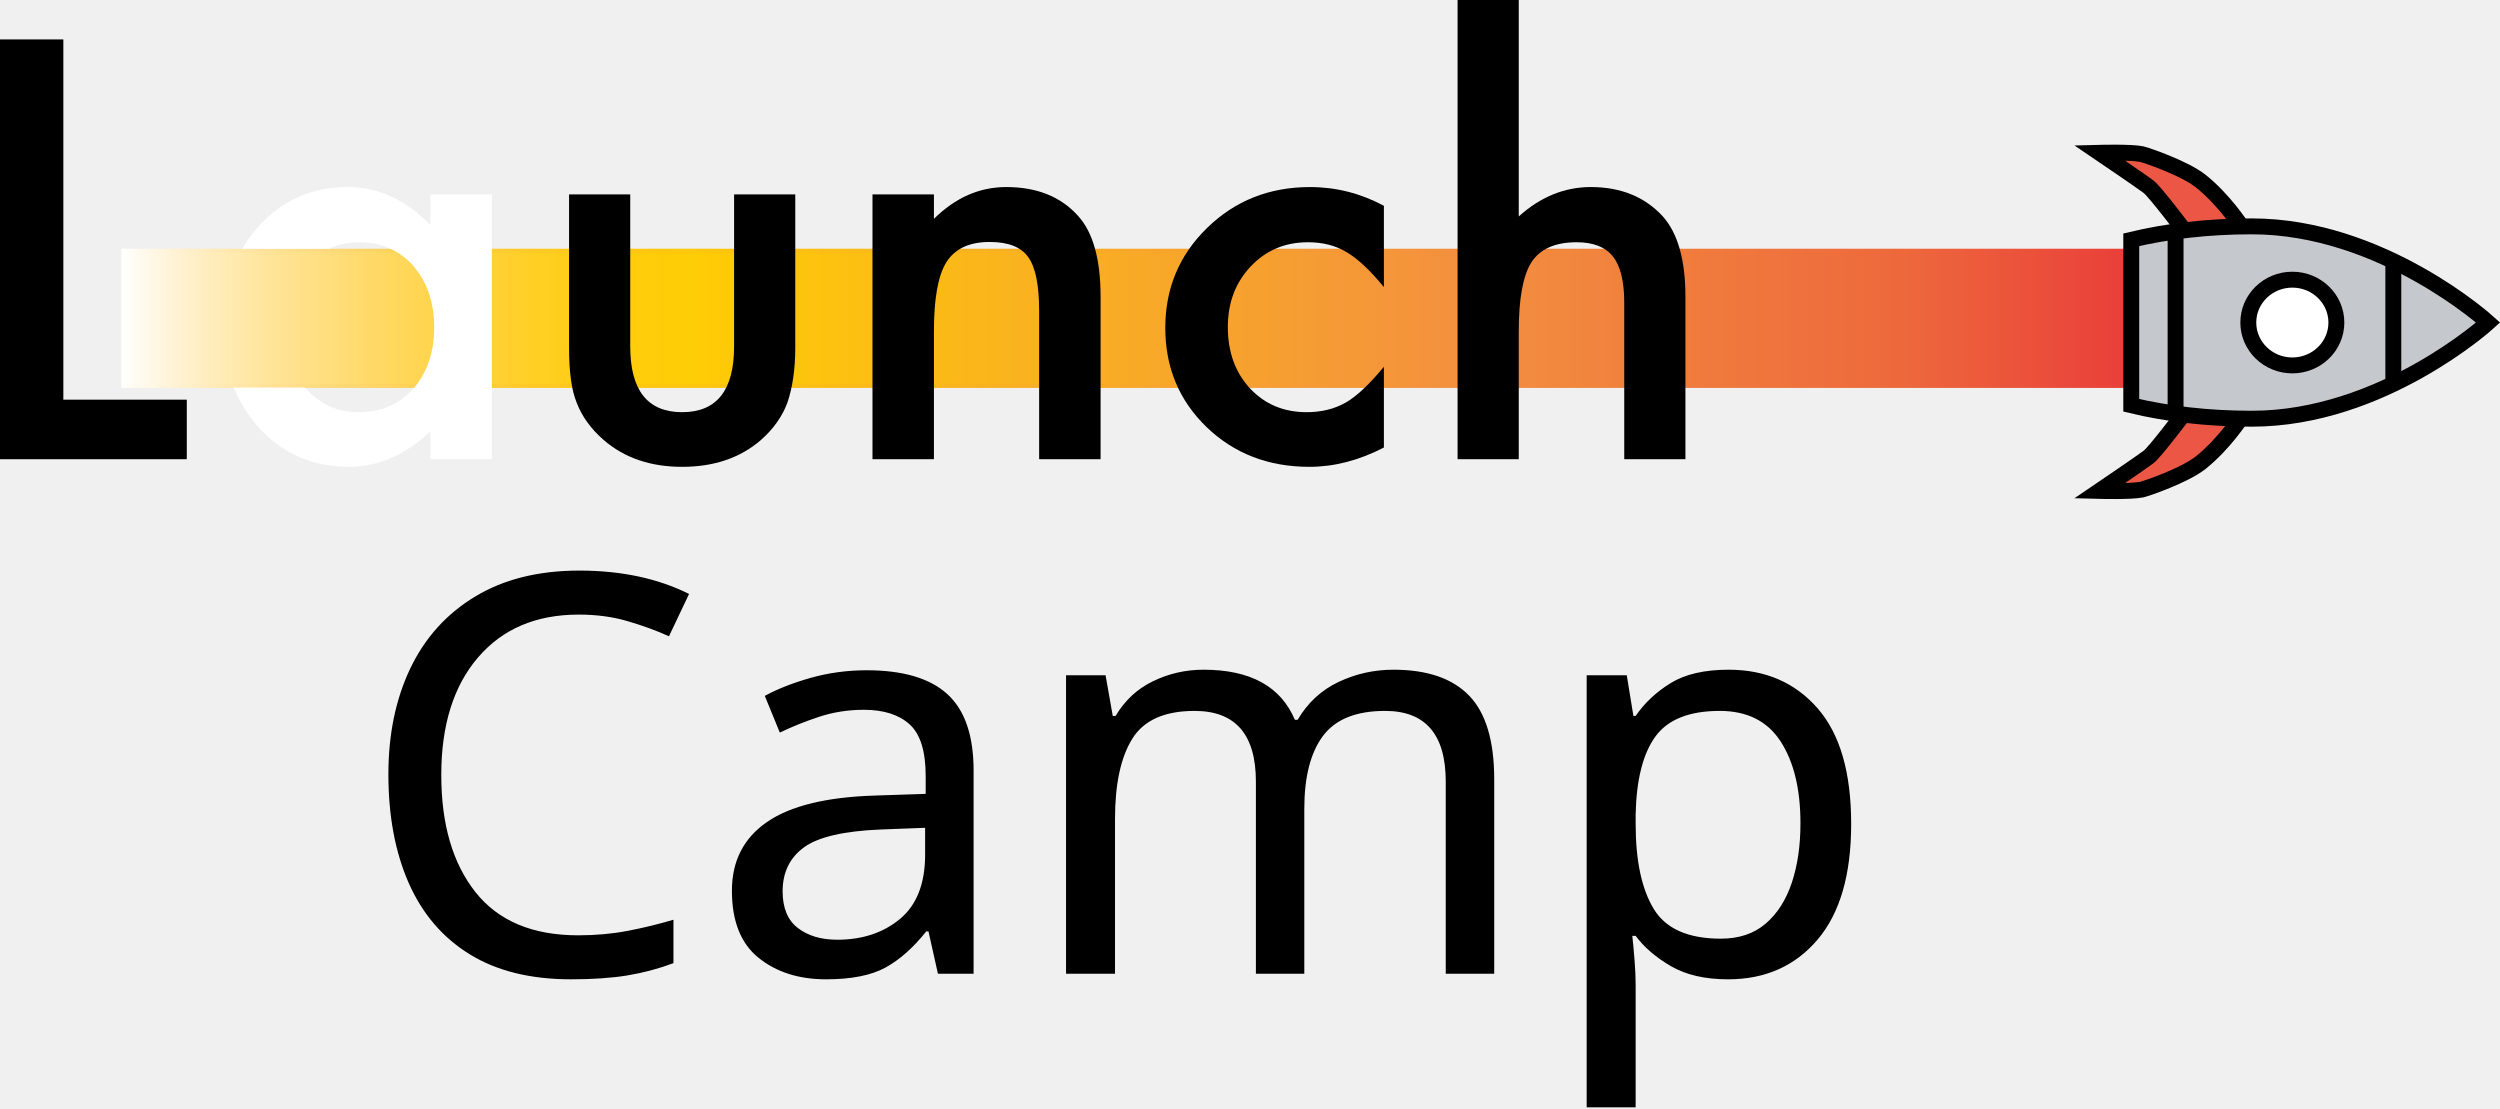
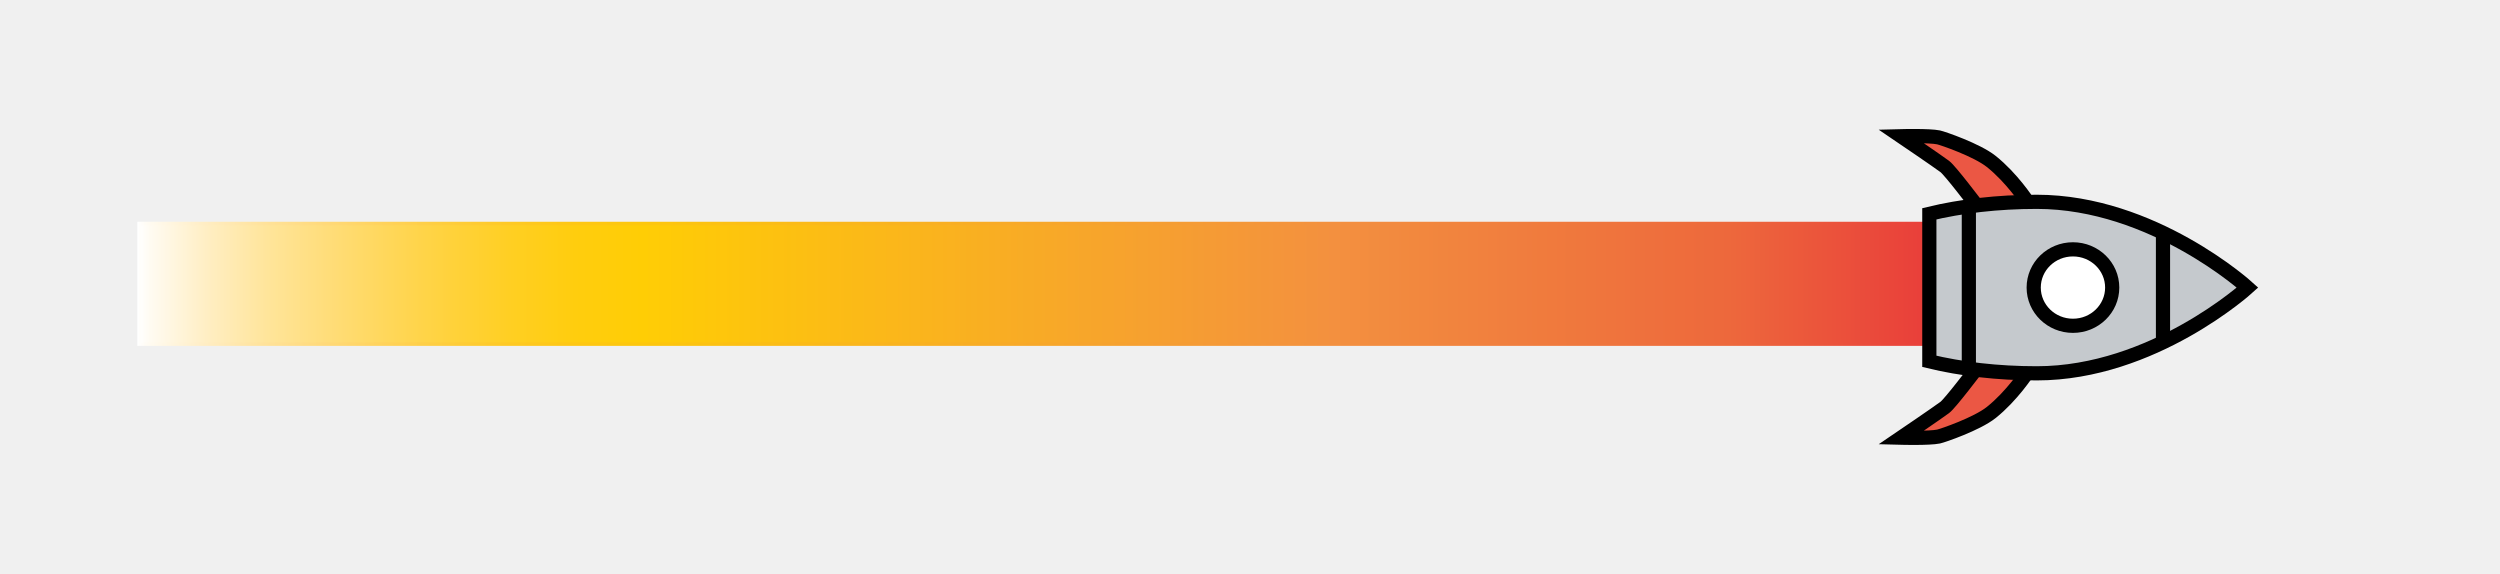
- <svg xmlns="http://www.w3.org/2000/svg" version="1.1" x="0px" y="0px" width="628.567px" height="278.625px" viewBox="0 0 628.567 278.625" enable-background="new 0 0 628.567 278.625" xml:space="preserve">
+ <svg xmlns="http://www.w3.org/2000/svg" version="1.1" id="Layer_1" x="0px" y="0px" width="705px" height="161.812px" viewBox="-8.216 0 705 161.812" enable-background="new -8.216 0 705 161.812" xml:space="preserve">
  <g id="Layer_7">
</g>
  <g id="Layer_2">
-     <linearGradient id="SVGID_1_" gradientUnits="userSpaceOnUse" x1="31.011" y1="80.036" x2="535.856" y2="80.036">
+     <linearGradient id="SVGID_1_" gradientUnits="userSpaceOnUse" x1="-52.989" y1="173.589" x2="451.856" y2="173.589" gradientTransform="matrix(1 0 0 -1 84 253.625)">
      <stop offset="0" style="stop-color:#FFFFFF" />
      <stop offset="0.006" style="stop-color:#FFFBF2" />
      <stop offset="0.038" style="stop-color:#FFEEC3" />
      <stop offset="0.071" style="stop-color:#FFE59B" />
      <stop offset="0.105" style="stop-color:#FFDD7A" />
      <stop offset="0.139" style="stop-color:#FFD75A" />
      <stop offset="0.173" style="stop-color:#FFD23C" />
      <stop offset="0.207" style="stop-color:#FFCF23" />
      <stop offset="0.243" style="stop-color:#FFCD0E" />
      <stop offset="0.281" style="stop-color:#FFCD05" />
      <stop offset="0.668" style="stop-color:#F3903F" />
      <stop offset="0.888" style="stop-color:#ED683C" />
      <stop offset="1" style="stop-color:#E93E3A" />
    </linearGradient>
-     <linearGradient id="SVGID_2_" gradientUnits="userSpaceOnUse" x1="30.511" y1="80.036" x2="536.356" y2="80.036">
+     <linearGradient id="SVGID_2_" gradientUnits="userSpaceOnUse" x1="-53.489" y1="173.589" x2="452.356" y2="173.589" gradientTransform="matrix(1 0 0 -1 84 253.625)">
      <stop offset="0" style="stop-color:#FFFFFF" />
      <stop offset="0.006" style="stop-color:#FFFBF2" />
      <stop offset="0.038" style="stop-color:#FFEDC3" />
      <stop offset="0.071" style="stop-color:#FFE29A" />
      <stop offset="0.105" style="stop-color:#FFD979" />
      <stop offset="0.139" style="stop-color:#FFD259" />
      <stop offset="0.173" style="stop-color:#FECD3C" />
      <stop offset="0.207" style="stop-color:#FEC924" />
      <stop offset="0.243" style="stop-color:#FEC713" />
      <stop offset="0.281" style="stop-color:#FDC70C" />
      <stop offset="0.668" style="stop-color:#F3903F" />
      <stop offset="0.888" style="stop-color:#ED683C" />
      <stop offset="1" style="stop-color:#E93E3A" />
    </linearGradient>
    <rect x="31.011" y="63.036" fill="url(#SVGID_1_)" stroke="url(#SVGID_2_)" stroke-miterlimit="10" width="504.845" height="34" />
  </g>
  <g id="Layer_8">
</g>
-   <g id="Layer_1">
-     <g>
-       <path fill="#800000000080000000" d="M15.928,9.912v90.576h31.035v14.971H0V9.912H15.928z" />
-       <path fill="#FFFFFF" d="M108.213,48.877v7.725c-6.152-6.38-13.103-9.57-20.85-9.57c-8.979,0-16.452,3.327-22.422,9.98    c-1.551,1.728-2.895,3.571-4.043,5.523H82.72c2.274-1.077,4.775-1.626,7.514-1.626c5.605,0,10.162,1.982,13.672,5.947    c3.509,4.057,5.264,9.206,5.264,15.449c0,6.244-1.755,11.394-5.264,15.449c-3.51,3.92-8.112,5.879-13.809,5.879    c-5.332,0-9.753-2.027-13.262-6.084c-0.026-0.031-0.048-0.065-0.075-0.097H58.797c1.471,3.64,3.518,6.954,6.145,9.94    c6.016,6.654,13.626,9.98,22.832,9.98c7.291,0,14.104-2.962,20.439-8.887v6.973h15.449V48.877H108.213z" />
-       <path fill="#800000000080000000" d="M158.457,48.877V87.09c0,11.029,4.352,16.543,13.057,16.543    c8.704,0,13.057-5.514,13.057-16.543V48.877h15.381v38.555c0,5.332-0.661,9.936-1.982,13.809    c-1.276,3.464-3.486,6.586-6.631,9.365c-5.195,4.512-11.804,6.768-19.824,6.768c-7.976,0-14.561-2.256-19.756-6.768    c-3.19-2.779-5.446-5.901-6.768-9.365c-1.276-3.099-1.914-7.701-1.914-13.809V48.877H158.457z" />
-       <path fill="#800000000080000000" d="M219.365,48.877h15.449v6.152c5.377-5.332,11.438-7.998,18.184-7.998    c7.747,0,13.785,2.438,18.115,7.314c3.736,4.147,5.605,10.915,5.605,20.303v40.811H261.27V78.271    c0-6.562-0.912-11.097-2.734-13.604c-1.777-2.552-5.014-3.828-9.707-3.828c-5.104,0-8.728,1.687-10.869,5.059    c-2.097,3.327-3.145,9.138-3.145,17.432v32.129h-15.449V48.877z" />
-       <path fill="#800000000080000000" d="M347.949,51.748v20.439c-3.51-4.283-6.654-7.223-9.434-8.818    c-2.734-1.641-5.947-2.461-9.639-2.461c-5.788,0-10.596,2.028-14.424,6.084c-3.828,4.057-5.742,9.138-5.742,15.244    c0,6.244,1.846,11.371,5.537,15.381c3.736,4.011,8.499,6.016,14.287,6.016c3.691,0,6.949-0.797,9.775-2.393    c2.734-1.549,5.947-4.557,9.639-9.023v20.303c-6.244,3.235-12.487,4.854-18.73,4.854c-10.3,0-18.913-3.326-25.84-9.98    c-6.928-6.699-10.391-15.016-10.391-24.951c0-9.935,3.509-18.32,10.527-25.156c7.018-6.836,15.631-10.254,25.84-10.254    C335.918,47.031,342.115,48.604,347.949,51.748z" />
-       <path fill="#800000000080000000" d="M366.475,0h15.381v54.414c5.469-4.922,11.507-7.383,18.115-7.383    c7.52,0,13.535,2.438,18.047,7.314c3.828,4.238,5.742,11.006,5.742,20.303v40.811h-15.381V76.084    c0-5.332-0.946-9.194-2.837-11.587c-1.892-2.393-4.934-3.589-9.126-3.589c-5.378,0-9.16,1.664-11.348,4.99    c-2.143,3.373-3.213,9.16-3.213,17.363v32.197h-15.381V0z" />
+   <g id="Layer_1_1_" display="none">
+     <g display="inline">
+       <path d="M15.928,9.912v90.576h31.035v14.971H0V9.912H15.928z" />
+       <path d="M108.213,48.877v7.725c-6.152-6.38-13.103-9.57-20.85-9.57c-8.979,0-16.452,3.327-22.422,9.98    c-1.551,1.728-2.895,3.571-4.043,5.523H82.72c2.274-1.077,4.775-1.626,7.514-1.626c5.605,0,10.162,1.982,13.672,5.947    c3.509,4.057,5.264,9.206,5.264,15.449c0,6.244-1.755,11.394-5.264,15.449c-3.51,3.92-8.112,5.879-13.809,5.879    c-5.332,0-9.753-2.027-13.262-6.084c-0.026-0.031-0.048-0.065-0.075-0.097H58.797c1.471,3.64,3.518,6.954,6.145,9.94    c6.016,6.654,13.626,9.98,22.832,9.98c7.291,0,14.104-2.962,20.439-8.887v6.973h15.449V48.877H108.213z" />
+       <path d="M158.457,48.877V87.09c0,11.029,4.352,16.543,13.057,16.543c8.704,0,13.057-5.514,13.057-16.543V48.877h15.381v38.555    c0,5.332-0.661,9.936-1.982,13.809c-1.276,3.464-3.486,6.586-6.631,9.365c-5.195,4.512-11.804,6.768-19.824,6.768    c-7.976,0-14.561-2.256-19.756-6.768c-3.19-2.779-5.446-5.901-6.768-9.365c-1.276-3.099-1.914-7.701-1.914-13.809V48.877H158.457z    " />
+       <path d="M219.365,48.877h15.449v6.152c5.377-5.332,11.438-7.998,18.184-7.998c7.747,0,13.785,2.438,18.115,7.313    c3.736,4.147,5.605,10.915,5.605,20.303v40.811H261.27V78.271c0-6.562-0.912-11.097-2.734-13.604    c-1.777-2.552-5.014-3.828-9.707-3.828c-5.104,0-8.728,1.687-10.869,5.059c-2.097,3.327-3.145,9.138-3.145,17.432v32.129h-15.449    L219.365,48.877L219.365,48.877z" />
+       <path d="M347.95,51.748v20.439c-3.511-4.283-6.654-7.223-9.435-8.818c-2.733-1.641-5.947-2.461-9.64-2.461    c-5.787,0-10.596,2.028-14.423,6.084c-3.828,4.057-5.742,9.138-5.742,15.244c0,6.244,1.846,11.371,5.537,15.381    c3.736,4.011,8.5,6.016,14.287,6.016c3.691,0,6.949-0.797,9.775-2.393c2.734-1.549,5.947-4.557,9.639-9.023v20.303    c-6.244,3.235-12.486,4.854-18.73,4.854c-10.299,0-18.912-3.326-25.839-9.98c-6.928-6.699-10.391-15.016-10.391-24.951    s3.509-18.32,10.527-25.156s15.631-10.254,25.84-10.254C335.918,47.031,342.116,48.604,347.95,51.748z" />
+       <path d="M366.475,0h15.381v54.414c5.469-4.922,11.507-7.383,18.115-7.383c7.52,0,13.535,2.438,18.047,7.313    c3.828,4.238,5.742,11.006,5.742,20.303v40.811h-15.381V76.084c0-5.332-0.947-9.194-2.838-11.587s-4.934-3.589-9.125-3.589    c-5.379,0-9.16,1.664-11.349,4.99c-2.144,3.373-3.213,9.16-3.213,17.363v32.197h-15.381L366.475,0L366.475,0z" />
    </g>
-     <rect x="-70.656" y="129.363" fill="none" width="696.25" height="128.572" />
-     <text transform="matrix(1 0 0 1 89.105 244.8198)" font-family="'Futura-Medium'" font-size="140">Camp</text>
+     <rect x="-70.656" y="129.363" display="inline" fill="none" width="696.25" height="128.573" />
+     <text transform="matrix(1 0 0 1 89.105 244.8193)" display="inline" font-family="'Futura-Medium'" font-size="140">Camp</text>
  </g>
  <g id="Layer_4">
    <g id="Layer_5">
-       <path fill="#EB5744" stroke="#000000" stroke-width="4" stroke-miterlimit="10" d="M563.536,56.913c0,0-4.367-6.731-10.234-11.397    c-4.056-3.225-13.713-6.534-14.859-6.774c-2.587-0.541-10.599-0.328-10.599-0.328s10.27,6.97,12.383,8.551    c1.533,1.147,8.948,10.955,8.948,10.955" />
-       <path fill="#EB5744" stroke="#000000" stroke-width="4" stroke-miterlimit="10" d="M541.902,41.509" />
-       <path fill="#EB5744" stroke="#000000" stroke-width="4" stroke-miterlimit="10" d="M563.536,104.935    c0,0-4.367,6.731-10.234,11.397c-4.056,3.225-13.713,6.535-14.859,6.774c-2.587,0.541-10.599,0.328-10.599,0.328    s10.27-6.97,12.383-8.551c1.533-1.147,8.948-10.955,8.948-10.955" />
+       <path fill="#EB5744" stroke="#000000" stroke-width="4" stroke-miterlimit="10" d="M563.536,56.913c0,0-4.367-6.731-10.234-11.397    c-4.055-3.225-13.713-6.534-14.857-6.774c-2.588-0.541-10.6-0.328-10.6-0.328s10.27,6.97,12.383,8.551    c1.533,1.147,8.947,10.955,8.947,10.955" />
+       <path fill="#EB5744" stroke="#000000" stroke-width="4" stroke-miterlimit="10" d="M541.903,41.509" />
+       <path fill="#EB5744" stroke="#000000" stroke-width="4" stroke-miterlimit="10" d="M563.536,104.935    c0,0-4.367,6.731-10.234,11.397c-4.055,3.225-13.713,6.535-14.857,6.774c-2.588,0.541-10.6,0.328-10.6,0.328    s10.27-6.97,12.383-8.551c1.533-1.147,8.947-10.955,8.947-10.955" />
    </g>
-     <path fill="#C5C9CD" stroke="#000000" stroke-width="4" stroke-miterlimit="10" d="M535.855,101.899   c8.874,2.145,19.231,3.378,30.301,3.378c32.827,0.001,59.438-24.182,59.438-24.182s-26.61-24.183-59.438-24.183   c-11.069,0-21.427,1.234-30.301,3.378V101.899z" />
+     <path fill="#C5C9CD" stroke="#000000" stroke-width="4" stroke-miterlimit="10" d="M535.856,101.899   c8.873,2.145,19.23,3.378,30.301,3.378c32.826,0.001,59.438-24.182,59.438-24.182s-26.609-24.183-59.438-24.183   c-11.07,0-21.428,1.234-30.301,3.378V101.899z" />
    <g id="Layer_6">
-       <ellipse fill="#FFFFFF" stroke="#000000" stroke-width="4" stroke-miterlimit="10" cx="576.355" cy="81.095" rx="11.072" ry="10.781" />
+       <ellipse fill="#FFFFFF" stroke="#000000" stroke-width="4" stroke-miterlimit="10" cx="576.356" cy="81.095" rx="11.07" ry="10.781" />
    </g>
    <line fill="none" stroke="#000000" stroke-width="4" stroke-miterlimit="10" x1="601.747" y1="65.657" x2="601.747" y2="96.534" />
    <line fill="none" stroke="#000000" stroke-width="4" stroke-miterlimit="10" x1="546.999" y1="58.202" x2="546.999" y2="103.989" />
  </g>
  <g id="Layer_3">
</g>
</svg>
